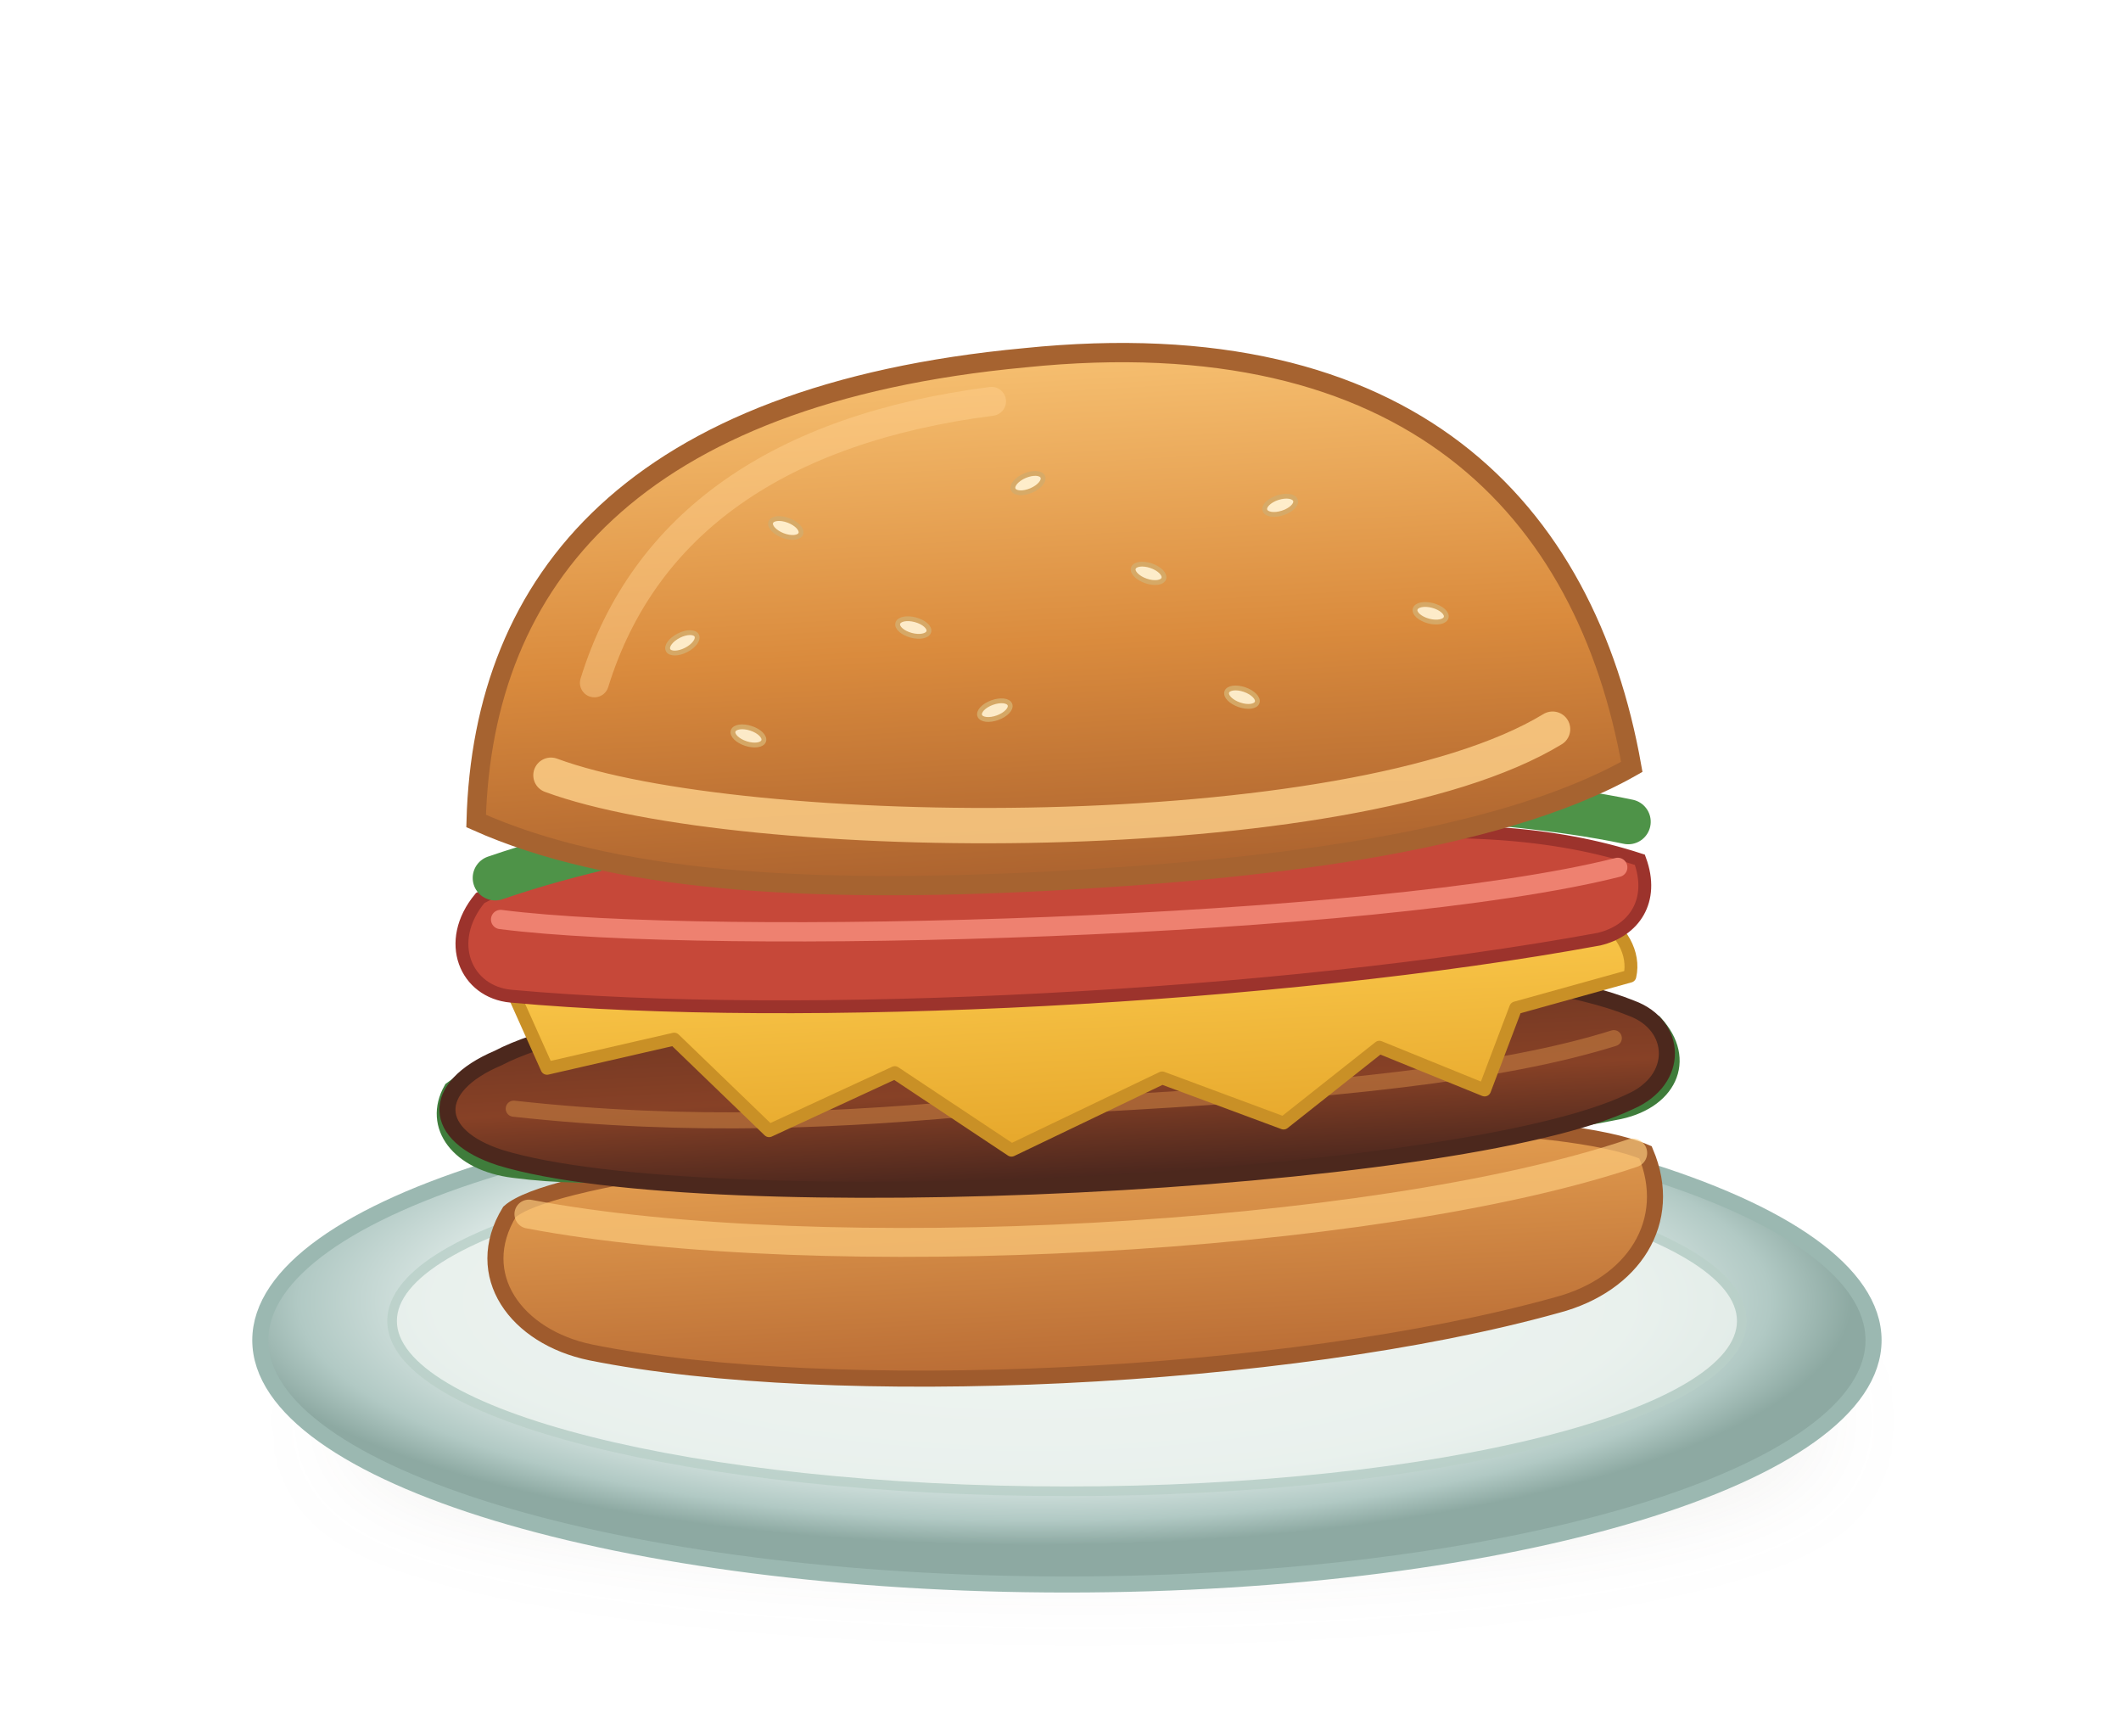
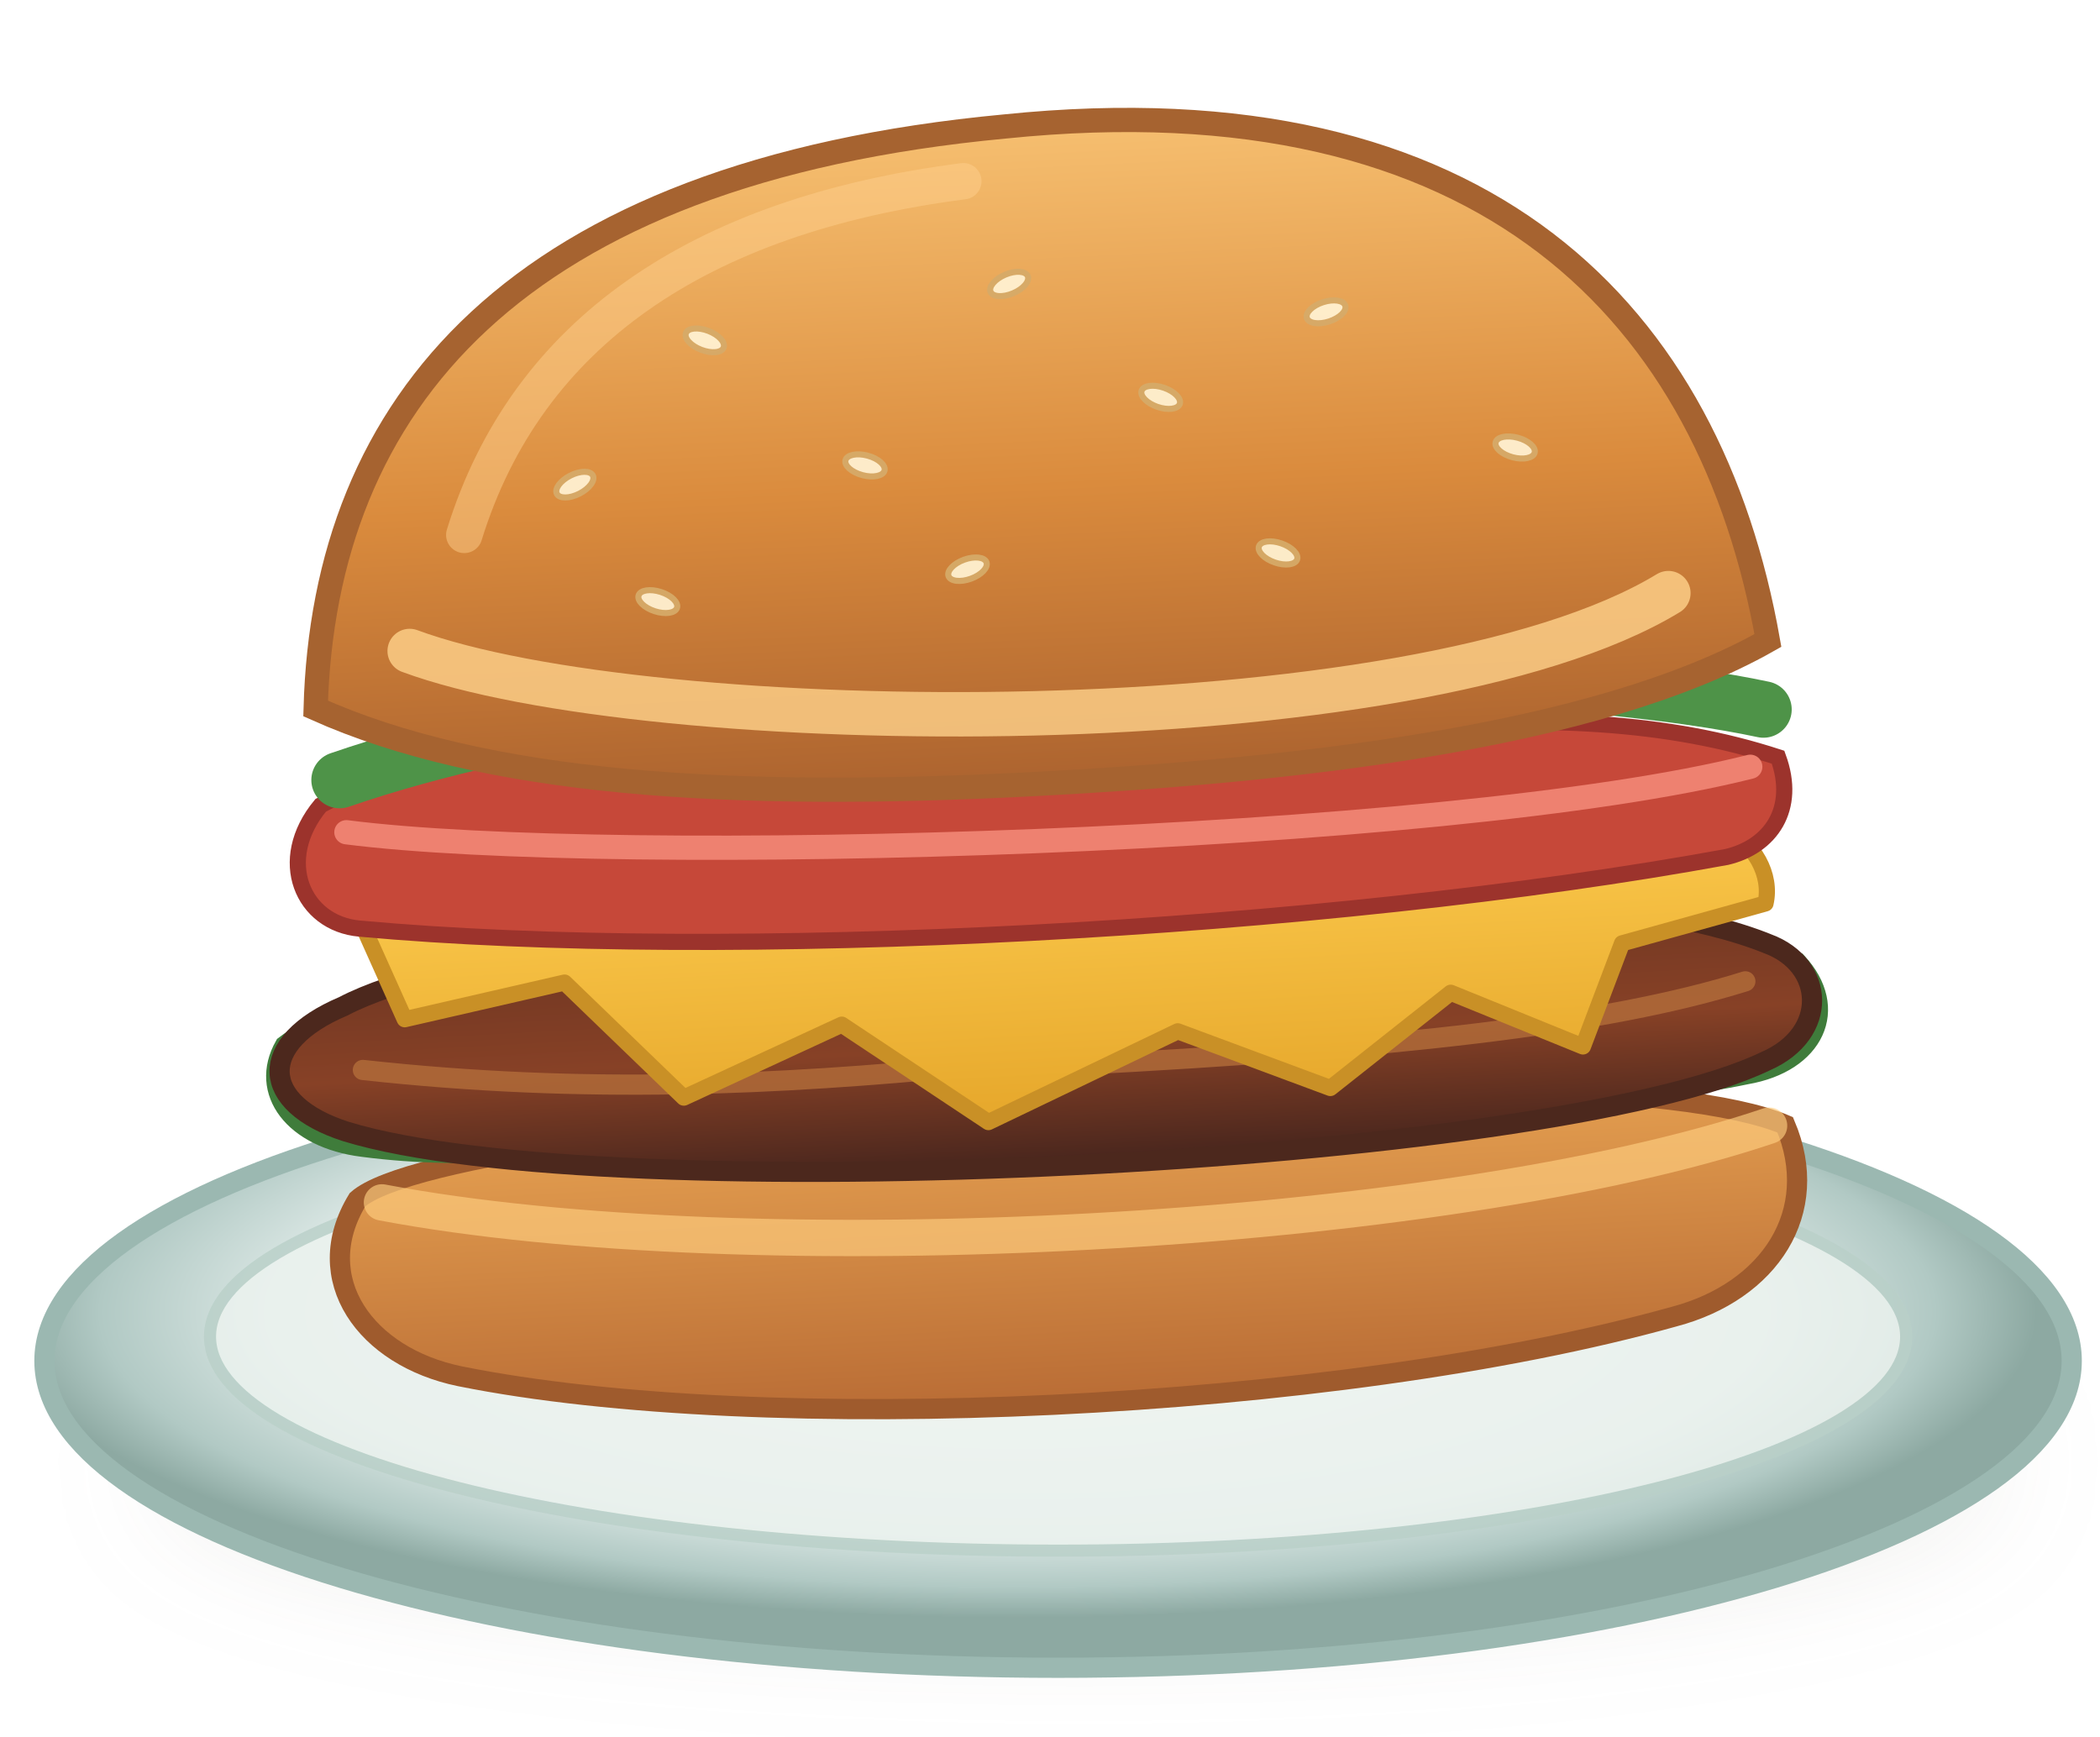
- <svg xmlns="http://www.w3.org/2000/svg" viewBox="0 0 660 540" role="img" aria-labelledby="title">
+ <svg xmlns="http://www.w3.org/2000/svg" viewBox="70 80 520 430" role="img" aria-labelledby="title">
  <defs>
    <radialGradient id="plate" cx="48%" cy="42%">
      <stop stop-color="#fbfbf5" />
      <stop offset=".73" stop-color="#d8e5e2" />
      <stop offset=".9" stop-color="#b1c9c4" />
      <stop offset="1" stop-color="#8da9a2" />
    </radialGradient>
    <linearGradient id="bun" x1="0" x2="0" y1="0" y2="1">
      <stop stop-color="#f6bf70" />
      <stop offset=".55" stop-color="#da8b3d" />
      <stop offset="1" stop-color="#ac632f" />
    </linearGradient>
    <linearGradient id="bunBottom" x1="0" x2="0" y1="0" y2="1">
      <stop stop-color="#e6a151" />
      <stop offset="1" stop-color="#b96c35" />
    </linearGradient>
    <linearGradient id="patty" x1="0" x2="0" y1="0" y2="1">
      <stop stop-color="#6b3422" />
      <stop offset=".55" stop-color="#874126" />
      <stop offset="1" stop-color="#47251d" />
    </linearGradient>
    <linearGradient id="cheese" x1="0" x2="0" y1="0" y2="1">
      <stop stop-color="#ffcf52" />
      <stop offset="1" stop-color="#e6a72b" />
    </linearGradient>
    <filter id="shadow" x="-30%" y="-50%" width="160%" height="200%">
      <feGaussianBlur stdDeviation="16" />
    </filter>
  </defs>
  <ellipse cx="337" cy="442" rx="226" ry="38" fill="#6d6656" opacity=".14" filter="url(#shadow)" />
  <ellipse cx="332" cy="417" rx="251" ry="76" fill="url(#plate)" stroke="#9bb8b1" stroke-width="5" />
  <ellipse cx="332" cy="411" rx="210" ry="53" fill="#eef4f0" opacity=".8" stroke="#b9d0c8" stroke-width="3" />
  <g transform="rotate(-3 330 305)">
    <path d="M155 368c25-20 305-24 354 0 8 22-6 41-30 46-85 19-227 18-301-1-23-6-36-26-23-45Z" fill="url(#bunBottom)" stroke="#9f5b2d" stroke-width="5" />
    <path d="M161 369c90 22 262 22 344-1" fill="none" stroke="#ffce80" stroke-width="9" stroke-linecap="round" opacity=".65" />
    <path d="M139 329c25-17 48-5 72-15 25-10 34-2 58-8 35-9 52-4 74-4 35 0 50 6 76 8 38 2 58 4 95 18 10 12 3 25-14 27-51 8-116-7-167-7-65 0-122 17-176 7-17-3-25-15-18-26Z" fill="#69a047" stroke="#3f7c3b" stroke-width="5" />
    <path d="M161 327c15 21 20 22 33 3 18 27 33 27 45 2 16 18 29 26 46 2 11 16 27 23 41 2 13 19 27 23 40 0 16 17 28 21 43 0 16 22 29 18 42-1 14 18 23 20 40 1" fill="none" stroke="#9acd6c" stroke-width="8" stroke-linecap="round" />
    <path d="M154 320c50-23 289-27 353 3 14 6 14 23-2 29-55 23-289 22-352-1-21-8-21-23 1-31Z" fill="url(#patty)" stroke="#4c281d" stroke-width="5" />
    <path d="M158 336c55 9 103 9 149 7m28 1c78 0 131-3 166-12" fill="none" stroke="#b36d3a" stroke-width="5" stroke-linecap="round" opacity=".8" />
    <path d="M160 293c38-19 273-23 338 1 7 4 11 12 9 19l-36 8-11 25-32-15-31 22-37-16-48 20-35-26-40 16-28-30-40 7-12-31Z" fill="url(#cheese)" stroke="#c99026" stroke-width="4" stroke-linejoin="round" />
    <path d="M169 290c82 18 248 21 319 0" fill="none" stroke="#ffe17e" stroke-width="8" opacity=".8" />
    <path d="M151 270c30-14 65-15 95-7 18 5 53 3 83-1 36-4 55 4 80 3 46-2 77 2 103 12 4 13-3 22-14 24-100 13-249 13-339 0-14-2-20-18-8-31Z" fill="#c64839" stroke="#9c332c" stroke-width="4" />
    <path d="M157 277c66 12 272 17 348 2" fill="none" stroke="#ee8170" stroke-width="6" stroke-linecap="round" />
    <path d="M156 264c49-14 108-17 165-17 67 0 147 7 188 18" fill="none" stroke="#4e9348" stroke-width="14" stroke-linecap="round" />
    <path d="M181 253c81 14 222 12 300 1" fill="none" stroke="#94c15c" stroke-width="7" stroke-linecap="round" />
    <path d="M151 246c6-75 56-130 178-135 120-6 172 56 182 137-44 22-120 26-183 26-76 0-136-7-177-28Z" fill="url(#bun)" stroke="#a66330" stroke-width="6" />
    <path d="M175 233c58 25 247 37 312 2" fill="none" stroke="#ffd28b" stroke-width="11" stroke-linecap="round" opacity=".8" />
    <path d="M190 205c18-49 62-76 128-81" fill="none" stroke="#ffd18e" stroke-width="9" stroke-linecap="round" opacity=".47" />
    <g fill="#fff1d1" stroke="#d6aa68" stroke-width="1.5" opacity=".94">
      <ellipse cx="218" cy="194" rx="5" ry="2.5" transform="rotate(-24 218 194)" />
      <ellipse cx="252" cy="160" rx="5" ry="2.5" transform="rotate(24 252 160)" />
      <ellipse cx="290" cy="193" rx="5" ry="2.5" transform="rotate(18 290 193)" />
      <ellipse cx="328" cy="150" rx="5" ry="2.5" transform="rotate(-20 328 150)" />
      <ellipse cx="364" cy="180" rx="5" ry="2.5" transform="rotate(22 364 180)" />
      <ellipse cx="406" cy="161" rx="5" ry="2.5" transform="rotate(-15 406 161)" />
      <ellipse cx="451" cy="197" rx="5" ry="2.5" transform="rotate(18 451 197)" />
      <ellipse cx="237" cy="224" rx="5" ry="2.5" transform="rotate(21 237 224)" />
      <ellipse cx="314" cy="220" rx="5" ry="2.5" transform="rotate(-17 314 220)" />
      <ellipse cx="391" cy="220" rx="5" ry="2.5" transform="rotate(22 391 220)" />
    </g>
  </g>
</svg>
